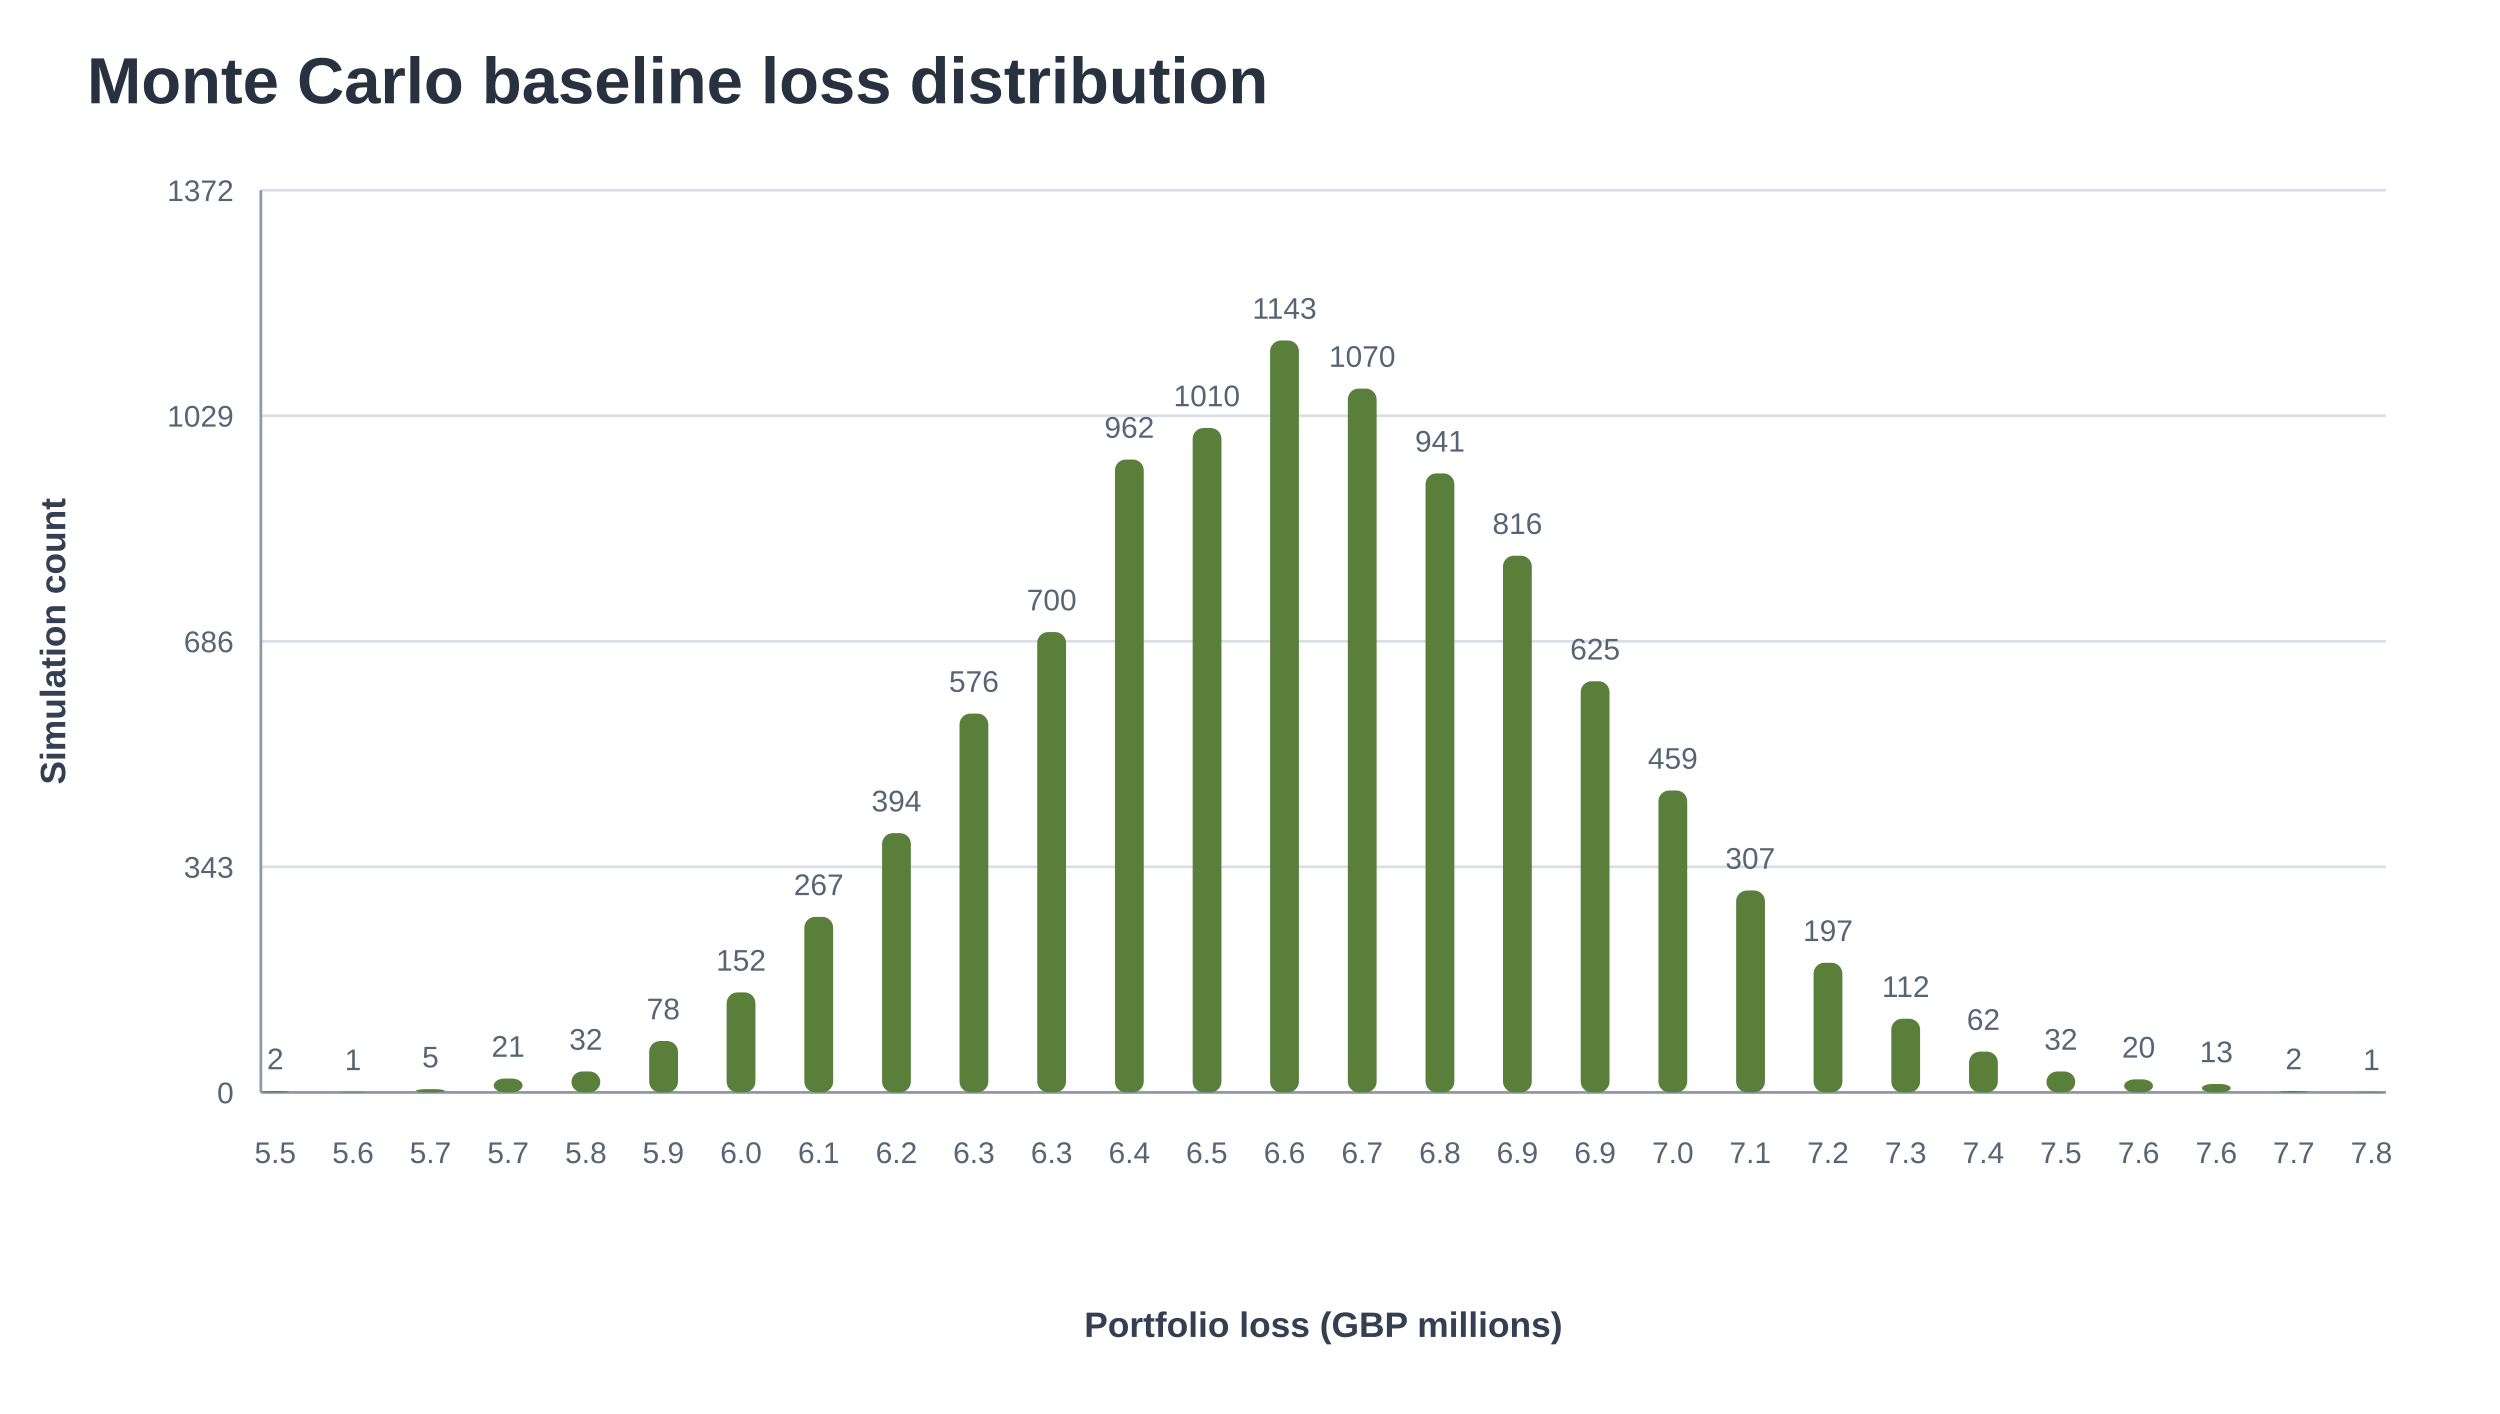
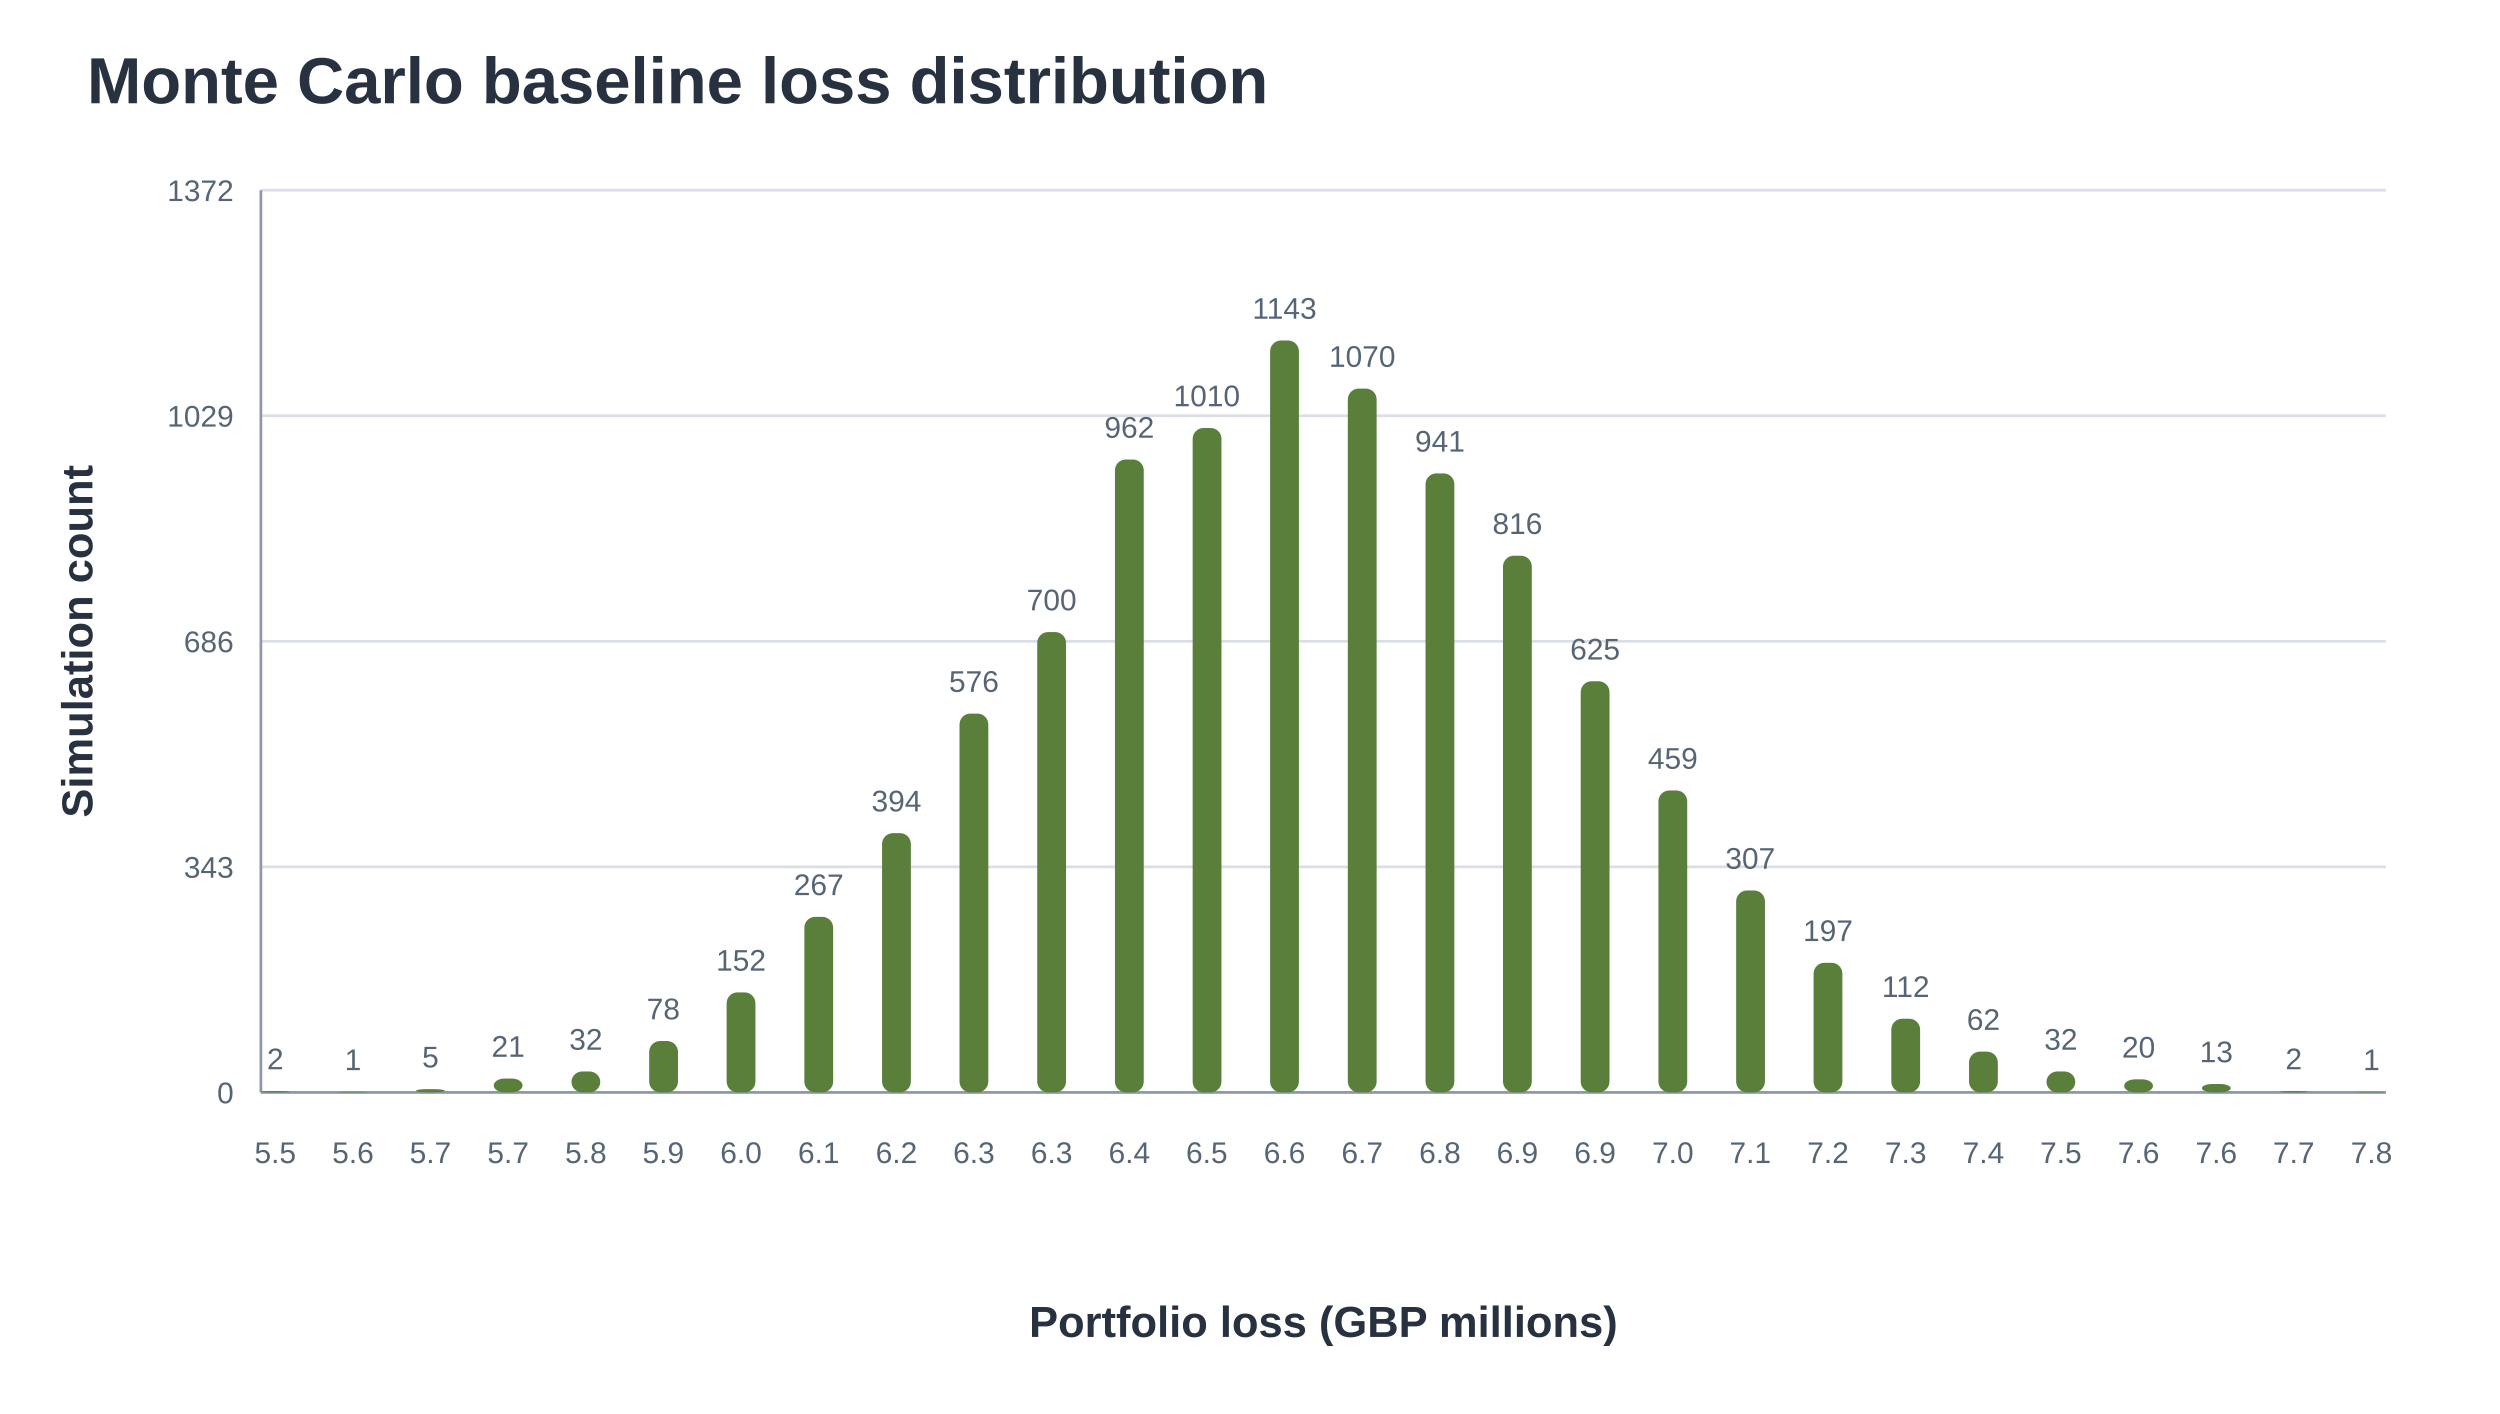
<svg xmlns="http://www.w3.org/2000/svg" width="920" height="520" viewBox="0 0 920 520">
-   <style>text{font-family:Arial,Helvetica,sans-serif;fill:#27313f}.title{font-size:24px;font-weight:700}.label{font-size:13px}.axis-title{font-size:13px;font-weight:700;fill:#344052}.small{font-size:11px;fill:#566474}.axis{stroke:#8d99a8;stroke-width:1}.grid{stroke:#d9dee7;stroke-width:1}</style>
+   <style>text{font-family:Arial,Helvetica,sans-serif;fill:#27313f}.title{font-size:24px;font-weight:700}.label{font-size:13px}.axis-title{font-size:16px;font-weight:700;fill:#27313f}.small{font-size:11px;fill:#566474}.axis{stroke:#8d99a8;stroke-width:1}.grid{stroke:#d9dee7;stroke-width:1}</style>
  <text x="32.0" y="38.0" class="title" text-anchor="start">Monte Carlo baseline loss distribution</text>
  <line x1="96" y1="402.0" x2="878" y2="402.0" class="grid" />
  <text x="86.0" y="406.0" class="small" text-anchor="end">0</text>
  <line x1="96" y1="319.0" x2="878" y2="319.0" class="grid" />
  <text x="86.0" y="323.0" class="small" text-anchor="end">343</text>
  <line x1="96" y1="236.0" x2="878" y2="236.0" class="grid" />
  <text x="86.0" y="240.0" class="small" text-anchor="end">686</text>
  <line x1="96" y1="153.0" x2="878" y2="153.0" class="grid" />
  <text x="86.0" y="157.0" class="small" text-anchor="end">1029</text>
  <line x1="96" y1="70.0" x2="878" y2="70.0" class="grid" />
  <text x="86.0" y="74.0" class="small" text-anchor="end">1372</text>
  <line x1="96" y1="70" x2="96" y2="402" class="axis" />
  <line x1="96" y1="402" x2="878" y2="402" class="axis" />
-   <text x="24.0" y="236.0" class="axis-title" text-anchor="middle" transform="rotate(-90 24.0 236.0)">Simulation count</text>
+   <text x="34.0" y="236.0" class="axis-title" text-anchor="middle" transform="rotate(-90 34.0 236.0)">Simulation count</text>
  <text x="487.0" y="492.0" class="axis-title" text-anchor="middle">Portfolio loss (GBP millions)</text>
  <rect x="96.0" y="401.5" width="10.6" height="0.5" rx="4" fill="#5a7f3b" />
  <text x="101.3" y="393.5" class="small" text-anchor="middle">2</text>
  <text x="101.3" y="428.0" class="small" text-anchor="middle">5.5</text>
  <rect x="124.6" y="401.8" width="10.6" height="0.2" rx="4" fill="#5a7f3b" />
  <text x="129.9" y="393.8" class="small" text-anchor="middle">1</text>
  <text x="129.9" y="428.0" class="small" text-anchor="middle">5.6</text>
  <rect x="153.1" y="400.8" width="10.6" height="1.2" rx="4" fill="#5a7f3b" />
  <text x="158.4" y="392.8" class="small" text-anchor="middle">5</text>
  <text x="158.4" y="428.0" class="small" text-anchor="middle">5.7</text>
  <rect x="181.7" y="396.9" width="10.6" height="5.1" rx="4" fill="#5a7f3b" />
  <text x="187.0" y="388.9" class="small" text-anchor="middle">21</text>
  <text x="187.0" y="428.0" class="small" text-anchor="middle">5.7</text>
  <rect x="210.3" y="394.3" width="10.6" height="7.7" rx="4" fill="#5a7f3b" />
  <text x="215.6" y="386.3" class="small" text-anchor="middle">32</text>
  <text x="215.6" y="428.0" class="small" text-anchor="middle">5.8</text>
  <rect x="238.9" y="383.1" width="10.6" height="18.9" rx="4" fill="#5a7f3b" />
  <text x="244.1" y="375.1" class="small" text-anchor="middle">78</text>
  <text x="244.1" y="428.0" class="small" text-anchor="middle">5.9</text>
  <rect x="267.4" y="365.2" width="10.6" height="36.8" rx="4" fill="#5a7f3b" />
  <text x="272.7" y="357.2" class="small" text-anchor="middle">152</text>
  <text x="272.7" y="428.0" class="small" text-anchor="middle">6.0</text>
  <rect x="296.0" y="337.4" width="10.6" height="64.6" rx="4" fill="#5a7f3b" />
  <text x="301.3" y="329.4" class="small" text-anchor="middle">267</text>
  <text x="301.3" y="428.0" class="small" text-anchor="middle">6.1</text>
  <rect x="324.6" y="306.6" width="10.6" height="95.4" rx="4" fill="#5a7f3b" />
  <text x="329.9" y="298.6" class="small" text-anchor="middle">394</text>
  <text x="329.9" y="428.0" class="small" text-anchor="middle">6.2</text>
  <rect x="353.1" y="262.6" width="10.6" height="139.4" rx="4" fill="#5a7f3b" />
  <text x="358.4" y="254.6" class="small" text-anchor="middle">576</text>
  <text x="358.4" y="428.0" class="small" text-anchor="middle">6.3</text>
  <rect x="381.7" y="232.6" width="10.6" height="169.4" rx="4" fill="#5a7f3b" />
  <text x="387.0" y="224.6" class="small" text-anchor="middle">700</text>
  <text x="387.0" y="428.0" class="small" text-anchor="middle">6.3</text>
  <rect x="410.3" y="169.1" width="10.6" height="232.9" rx="4" fill="#5a7f3b" />
  <text x="415.6" y="161.1" class="small" text-anchor="middle">962</text>
  <text x="415.6" y="428.0" class="small" text-anchor="middle">6.4</text>
  <rect x="438.9" y="157.5" width="10.6" height="244.5" rx="4" fill="#5a7f3b" />
  <text x="444.1" y="149.5" class="small" text-anchor="middle">1010</text>
  <text x="444.1" y="428.0" class="small" text-anchor="middle">6.5</text>
  <rect x="467.4" y="125.3" width="10.6" height="276.7" rx="4" fill="#5a7f3b" />
  <text x="472.7" y="117.3" class="small" text-anchor="middle">1143</text>
  <text x="472.7" y="428.0" class="small" text-anchor="middle">6.6</text>
  <rect x="496.0" y="143.0" width="10.6" height="259.0" rx="4" fill="#5a7f3b" />
  <text x="501.3" y="135.0" class="small" text-anchor="middle">1070</text>
  <text x="501.3" y="428.0" class="small" text-anchor="middle">6.7</text>
  <rect x="524.6" y="174.2" width="10.6" height="227.8" rx="4" fill="#5a7f3b" />
  <text x="529.9" y="166.2" class="small" text-anchor="middle">941</text>
  <text x="529.9" y="428.0" class="small" text-anchor="middle">6.8</text>
  <rect x="553.1" y="204.5" width="10.6" height="197.5" rx="4" fill="#5a7f3b" />
  <text x="558.4" y="196.5" class="small" text-anchor="middle">816</text>
  <text x="558.4" y="428.0" class="small" text-anchor="middle">6.9</text>
  <rect x="581.7" y="250.7" width="10.6" height="151.3" rx="4" fill="#5a7f3b" />
  <text x="587.0" y="242.7" class="small" text-anchor="middle">625</text>
  <text x="587.0" y="428.0" class="small" text-anchor="middle">6.9</text>
  <rect x="610.3" y="290.9" width="10.6" height="111.1" rx="4" fill="#5a7f3b" />
  <text x="615.6" y="282.9" class="small" text-anchor="middle">459</text>
  <text x="615.6" y="428.0" class="small" text-anchor="middle">7.0</text>
  <rect x="638.9" y="327.7" width="10.6" height="74.3" rx="4" fill="#5a7f3b" />
  <text x="644.1" y="319.7" class="small" text-anchor="middle">307</text>
  <text x="644.1" y="428.0" class="small" text-anchor="middle">7.1</text>
  <rect x="667.4" y="354.3" width="10.6" height="47.7" rx="4" fill="#5a7f3b" />
  <text x="672.7" y="346.3" class="small" text-anchor="middle">197</text>
  <text x="672.7" y="428.0" class="small" text-anchor="middle">7.2</text>
  <rect x="696.0" y="374.9" width="10.6" height="27.1" rx="4" fill="#5a7f3b" />
  <text x="701.3" y="366.9" class="small" text-anchor="middle">112</text>
  <text x="701.3" y="428.0" class="small" text-anchor="middle">7.3</text>
  <rect x="724.6" y="387.0" width="10.6" height="15.0" rx="4" fill="#5a7f3b" />
  <text x="729.9" y="379.0" class="small" text-anchor="middle">62</text>
  <text x="729.9" y="428.0" class="small" text-anchor="middle">7.4</text>
  <rect x="753.1" y="394.3" width="10.6" height="7.7" rx="4" fill="#5a7f3b" />
  <text x="758.4" y="386.3" class="small" text-anchor="middle">32</text>
  <text x="758.4" y="428.0" class="small" text-anchor="middle">7.5</text>
  <rect x="781.7" y="397.2" width="10.6" height="4.8" rx="4" fill="#5a7f3b" />
  <text x="787.0" y="389.2" class="small" text-anchor="middle">20</text>
  <text x="787.0" y="428.0" class="small" text-anchor="middle">7.6</text>
  <rect x="810.3" y="398.9" width="10.6" height="3.1" rx="4" fill="#5a7f3b" />
  <text x="815.6" y="390.9" class="small" text-anchor="middle">13</text>
  <text x="815.6" y="428.0" class="small" text-anchor="middle">7.6</text>
  <rect x="838.9" y="401.5" width="10.6" height="0.5" rx="4" fill="#5a7f3b" />
  <text x="844.1" y="393.5" class="small" text-anchor="middle">2</text>
  <text x="844.1" y="428.0" class="small" text-anchor="middle">7.7</text>
  <rect x="867.4" y="401.8" width="10.6" height="0.2" rx="4" fill="#5a7f3b" />
  <text x="872.7" y="393.8" class="small" text-anchor="middle">1</text>
  <text x="872.7" y="428.0" class="small" text-anchor="middle">7.8</text>
</svg>
